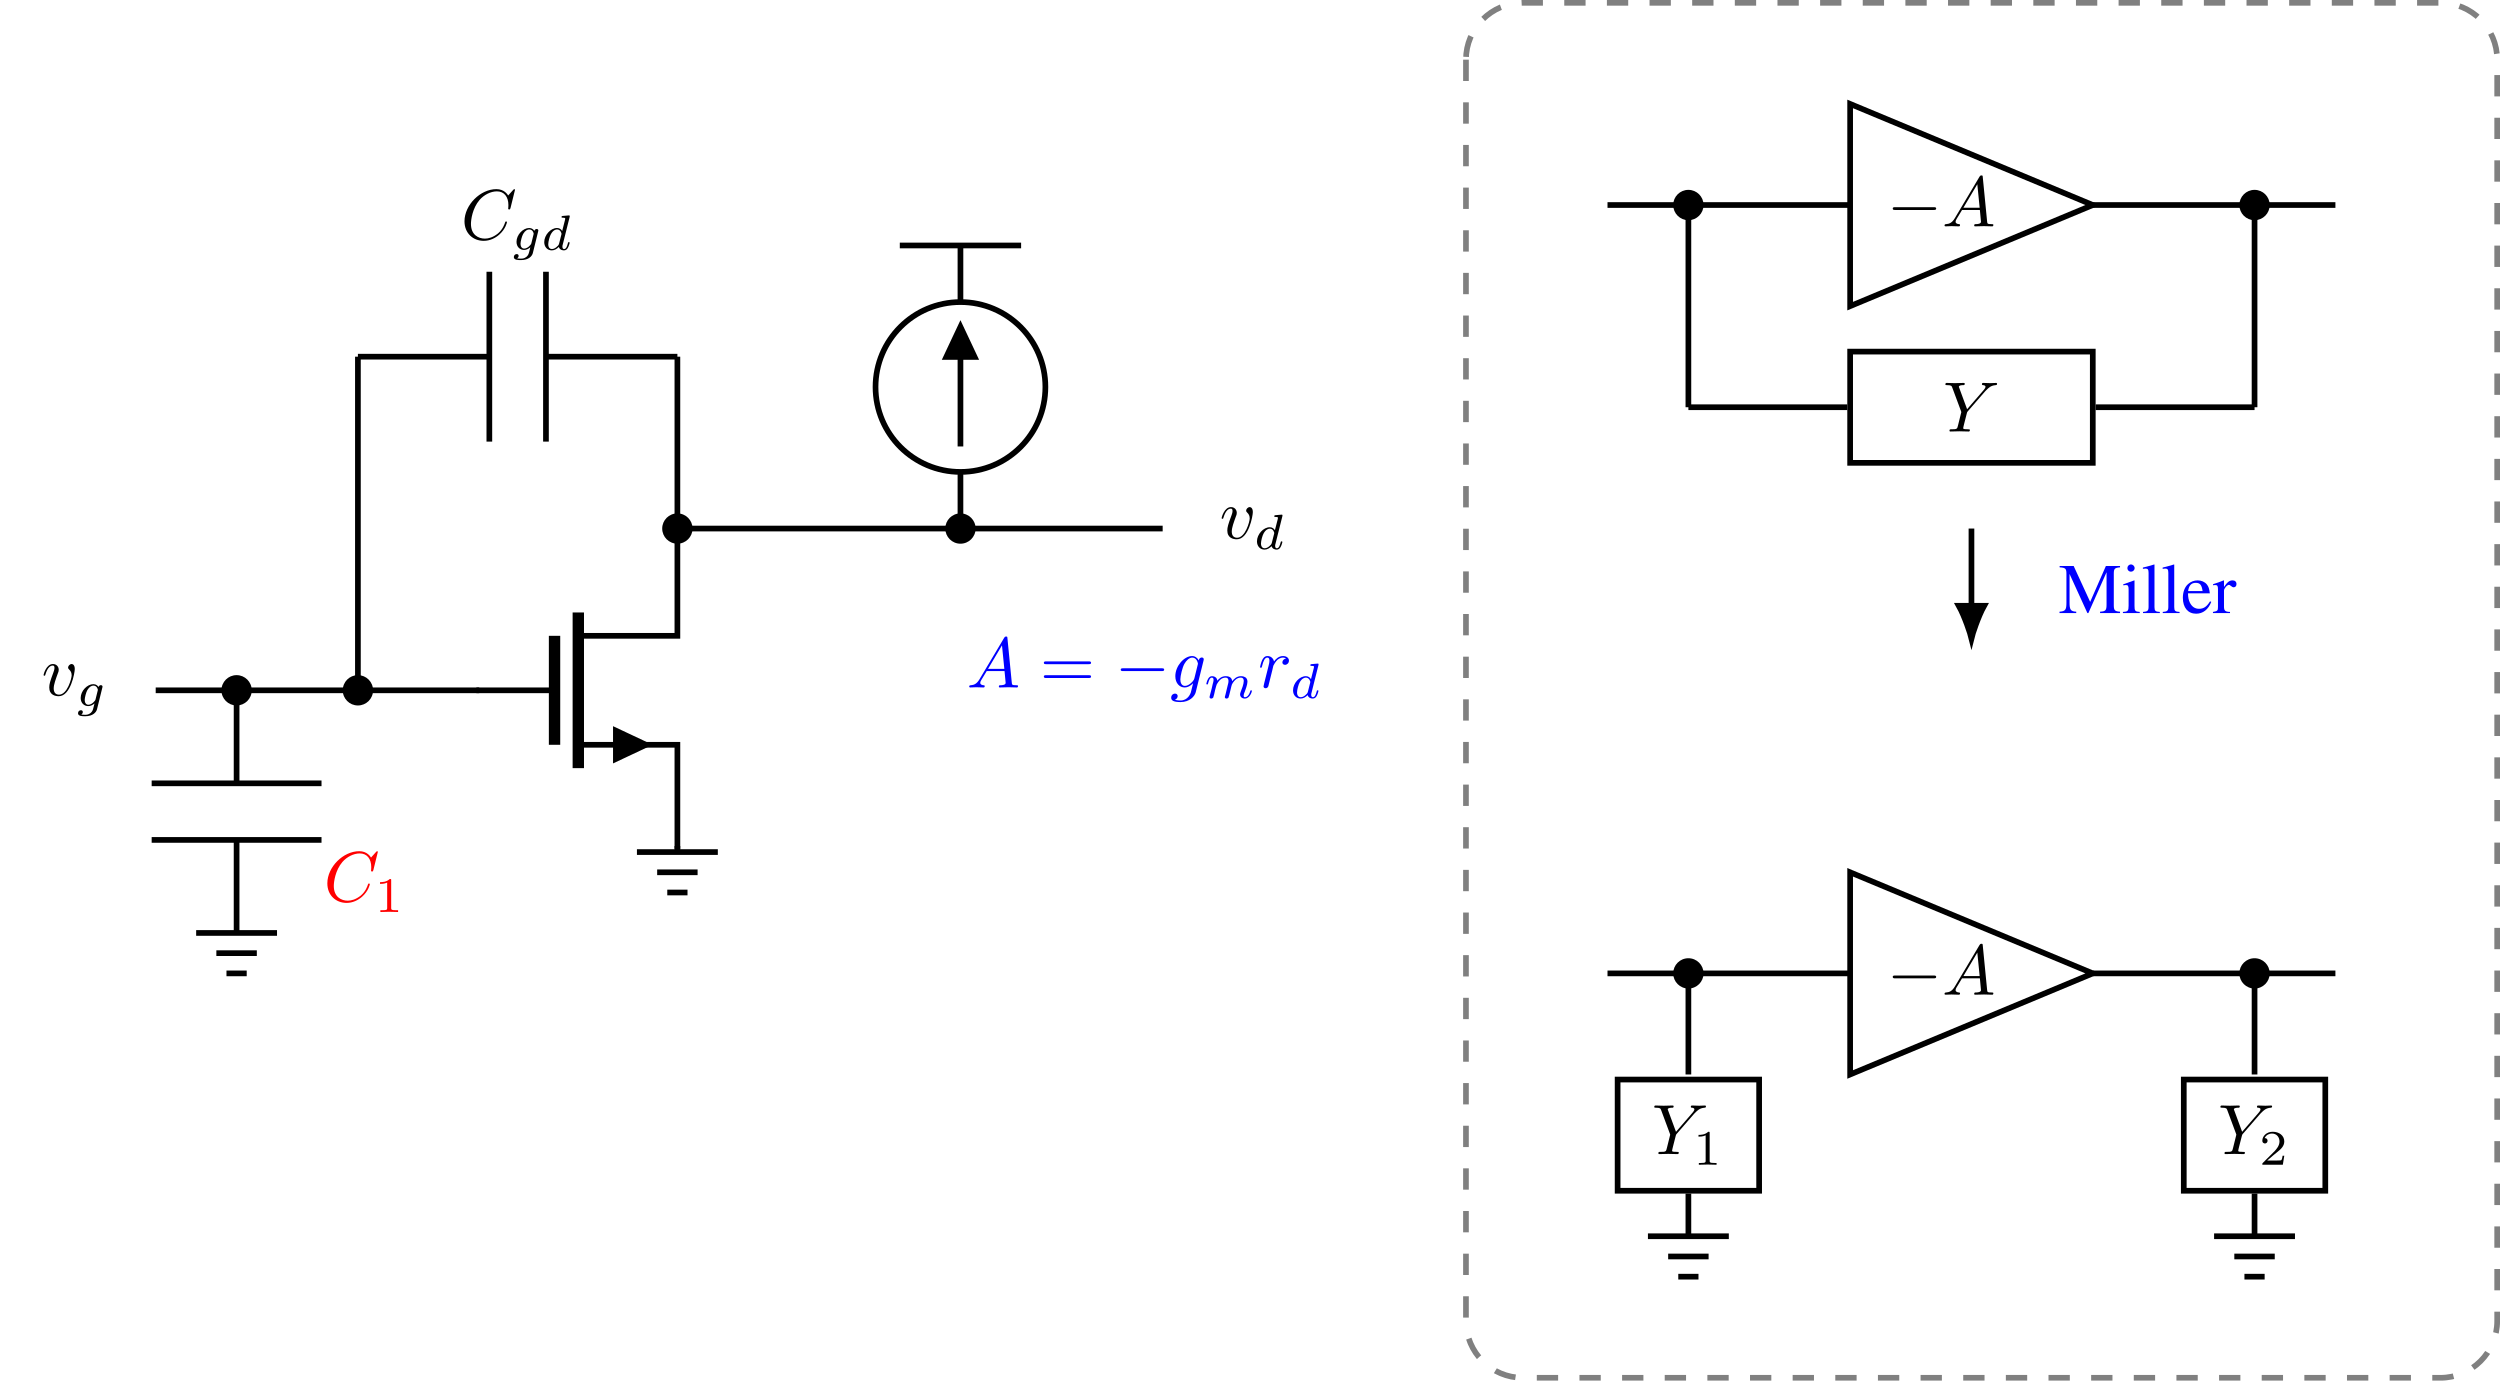
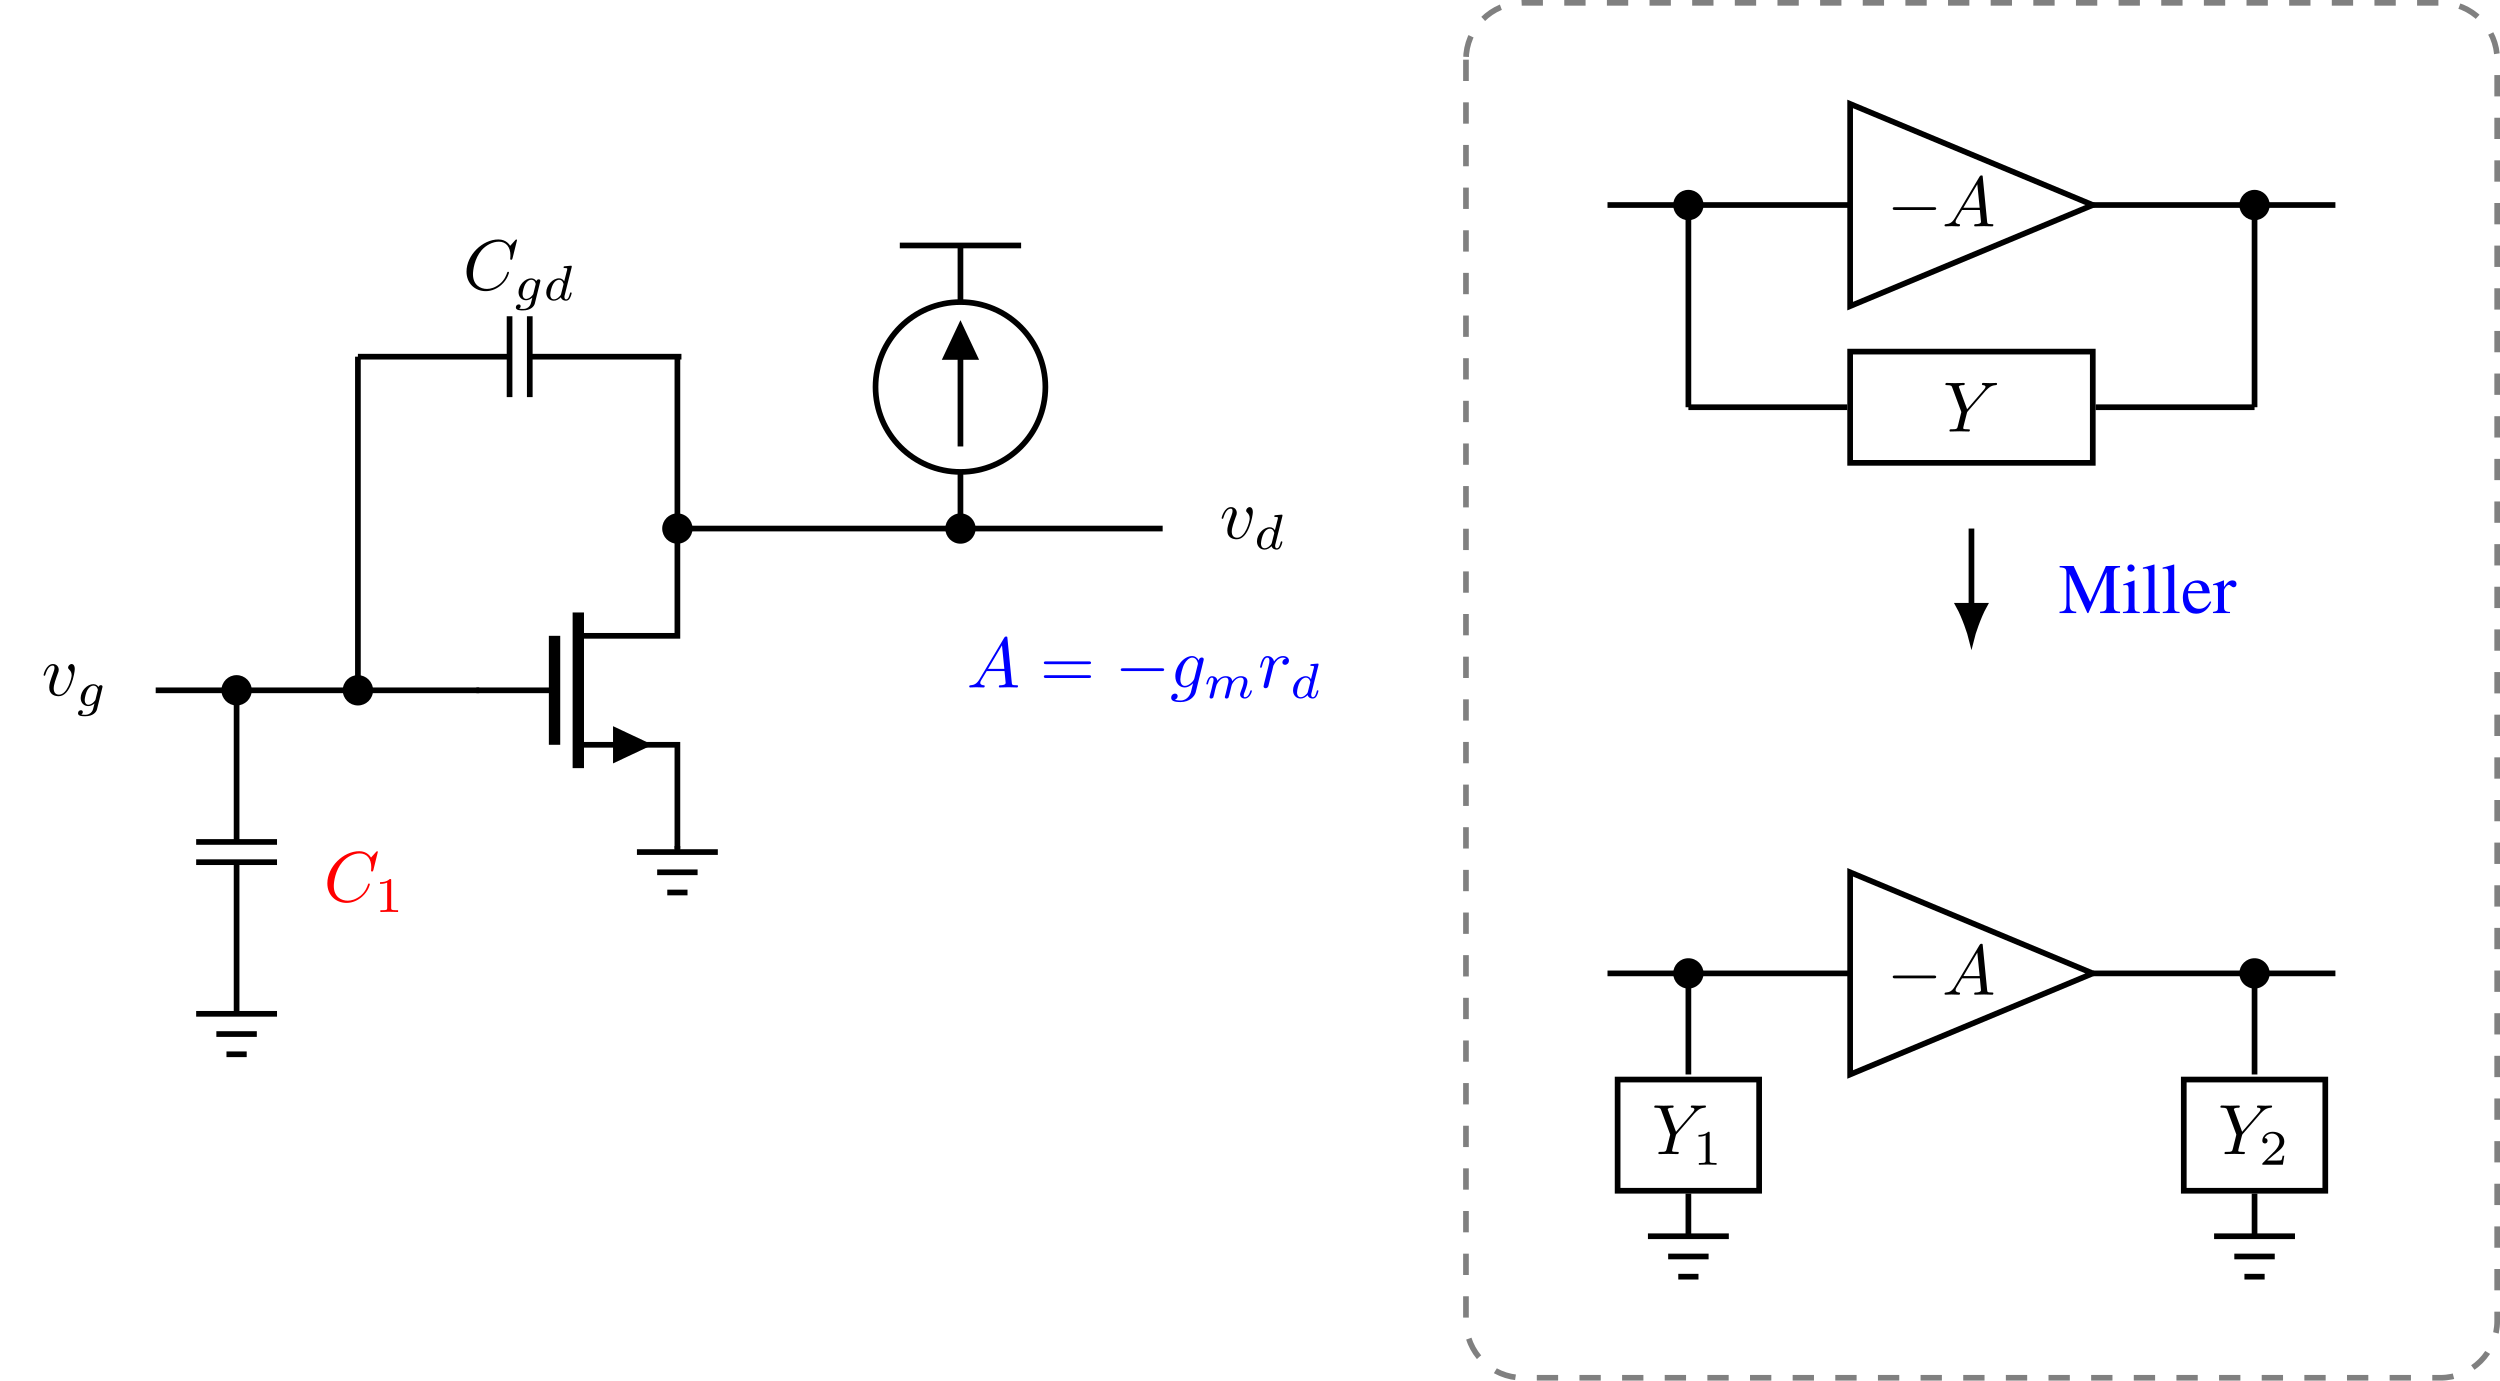
<svg xmlns="http://www.w3.org/2000/svg" xmlns:xlink="http://www.w3.org/1999/xlink" width="350.48pt" height="193.552pt" viewBox="0 0 350.48 193.552">
  <defs>
    <g>
      <g id="glyph-0-0">
        <path d="M 4.672 -3.703 C 4.672 -4.25 4.406 -4.406 4.234 -4.406 C 3.984 -4.406 3.734 -4.141 3.734 -3.922 C 3.734 -3.797 3.781 -3.734 3.891 -3.625 C 4.109 -3.422 4.234 -3.172 4.234 -2.812 C 4.234 -2.391 3.625 -0.109 2.469 -0.109 C 1.953 -0.109 1.719 -0.453 1.719 -0.984 C 1.719 -1.531 2 -2.266 2.297 -3.094 C 2.375 -3.266 2.422 -3.406 2.422 -3.594 C 2.422 -4.031 2.109 -4.406 1.609 -4.406 C 0.672 -4.406 0.297 -2.953 0.297 -2.875 C 0.297 -2.766 0.391 -2.766 0.406 -2.766 C 0.516 -2.766 0.516 -2.797 0.562 -2.953 C 0.859 -3.953 1.281 -4.188 1.578 -4.188 C 1.656 -4.188 1.828 -4.188 1.828 -3.875 C 1.828 -3.625 1.719 -3.344 1.656 -3.172 C 1.219 -2.016 1.094 -1.562 1.094 -1.125 C 1.094 -0.047 1.969 0.109 2.422 0.109 C 4.094 0.109 4.672 -3.188 4.672 -3.703 Z M 4.672 -3.703 " />
      </g>
      <g id="glyph-0-1">
        <path d="M 1.781 -1.141 C 1.391 -0.484 1 -0.344 0.562 -0.312 C 0.438 -0.297 0.344 -0.297 0.344 -0.109 C 0.344 -0.047 0.406 0 0.484 0 C 0.75 0 1.062 -0.031 1.328 -0.031 C 1.672 -0.031 2.016 0 2.328 0 C 2.391 0 2.516 0 2.516 -0.188 C 2.516 -0.297 2.438 -0.312 2.359 -0.312 C 2.141 -0.328 1.891 -0.406 1.891 -0.656 C 1.891 -0.781 1.953 -0.891 2.031 -1.031 L 2.797 -2.297 L 5.297 -2.297 C 5.312 -2.094 5.453 -0.734 5.453 -0.641 C 5.453 -0.344 4.938 -0.312 4.734 -0.312 C 4.594 -0.312 4.5 -0.312 4.5 -0.109 C 4.5 0 4.609 0 4.641 0 C 5.047 0 5.469 -0.031 5.875 -0.031 C 6.125 -0.031 6.766 0 7.016 0 C 7.062 0 7.188 0 7.188 -0.203 C 7.188 -0.312 7.094 -0.312 6.953 -0.312 C 6.344 -0.312 6.344 -0.375 6.312 -0.672 L 5.703 -6.891 C 5.688 -7.094 5.688 -7.141 5.516 -7.141 C 5.359 -7.141 5.312 -7.062 5.25 -6.969 Z M 2.984 -2.609 L 4.938 -5.906 L 5.266 -2.609 Z M 2.984 -2.609 " />
      </g>
      <g id="glyph-0-2">
        <path d="M 4.688 -3.766 C 4.703 -3.812 4.719 -3.875 4.719 -3.938 C 4.719 -4.109 4.609 -4.203 4.438 -4.203 C 4.344 -4.203 4.062 -4.141 4.031 -3.781 C 3.844 -4.141 3.5 -4.406 3.094 -4.406 C 1.969 -4.406 0.734 -3.016 0.734 -1.578 C 0.734 -0.594 1.328 0 2.047 0 C 2.641 0 3.109 -0.469 3.203 -0.578 L 3.219 -0.562 C 3.016 0.312 2.891 0.734 2.891 0.75 C 2.844 0.844 2.516 1.828 1.453 1.828 C 1.266 1.828 0.938 1.812 0.656 1.719 C 0.953 1.641 1.062 1.375 1.062 1.203 C 1.062 1.047 0.953 0.859 0.688 0.859 C 0.469 0.859 0.156 1.031 0.156 1.438 C 0.156 1.844 0.516 2.047 1.469 2.047 C 2.719 2.047 3.438 1.266 3.594 0.672 Z M 3.406 -1.281 C 3.344 -1.016 3.109 -0.766 2.891 -0.578 C 2.688 -0.406 2.375 -0.219 2.078 -0.219 C 1.578 -0.219 1.438 -0.734 1.438 -1.141 C 1.438 -1.609 1.719 -2.797 2 -3.297 C 2.266 -3.781 2.688 -4.188 3.109 -4.188 C 3.766 -4.188 3.906 -3.375 3.906 -3.328 C 3.906 -3.281 3.891 -3.219 3.875 -3.188 Z M 3.406 -1.281 " />
      </g>
      <g id="glyph-0-3">
        <path d="M 0.875 -0.594 C 0.844 -0.438 0.781 -0.203 0.781 -0.156 C 0.781 0.016 0.922 0.109 1.078 0.109 C 1.203 0.109 1.375 0.031 1.453 -0.172 C 1.469 -0.203 1.797 -1.562 1.844 -1.75 C 1.922 -2.078 2.109 -2.766 2.156 -3.047 C 2.203 -3.172 2.484 -3.641 2.719 -3.859 C 2.797 -3.922 3.094 -4.188 3.516 -4.188 C 3.781 -4.188 3.922 -4.062 3.938 -4.062 C 3.641 -4.016 3.422 -3.781 3.422 -3.516 C 3.422 -3.359 3.531 -3.172 3.797 -3.172 C 4.062 -3.172 4.344 -3.406 4.344 -3.766 C 4.344 -4.109 4.031 -4.406 3.516 -4.406 C 2.875 -4.406 2.438 -3.922 2.25 -3.641 C 2.156 -4.094 1.797 -4.406 1.328 -4.406 C 0.875 -4.406 0.688 -4.016 0.594 -3.844 C 0.422 -3.5 0.297 -2.906 0.297 -2.875 C 0.297 -2.766 0.391 -2.766 0.406 -2.766 C 0.516 -2.766 0.516 -2.781 0.578 -3 C 0.75 -3.703 0.953 -4.188 1.312 -4.188 C 1.469 -4.188 1.609 -4.109 1.609 -3.734 C 1.609 -3.516 1.578 -3.406 1.453 -2.891 Z M 0.875 -0.594 " />
      </g>
      <g id="glyph-0-4">
        <path d="M 7.578 -6.922 C 7.578 -6.953 7.562 -7.031 7.469 -7.031 C 7.438 -7.031 7.422 -7.016 7.312 -6.906 L 6.625 -6.141 C 6.531 -6.281 6.078 -7.031 4.969 -7.031 C 2.734 -7.031 0.5 -4.828 0.5 -2.516 C 0.5 -0.875 1.672 0.219 3.203 0.219 C 4.062 0.219 4.828 -0.172 5.359 -0.641 C 6.281 -1.453 6.453 -2.359 6.453 -2.391 C 6.453 -2.5 6.344 -2.5 6.328 -2.5 C 6.266 -2.5 6.219 -2.469 6.203 -2.391 C 6.109 -2.109 5.875 -1.391 5.188 -0.812 C 4.5 -0.266 3.875 -0.094 3.359 -0.094 C 2.469 -0.094 1.406 -0.609 1.406 -2.156 C 1.406 -2.734 1.609 -4.344 2.609 -5.516 C 3.219 -6.219 4.156 -6.719 5.047 -6.719 C 6.062 -6.719 6.656 -5.953 6.656 -4.797 C 6.656 -4.391 6.625 -4.391 6.625 -4.281 C 6.625 -4.188 6.734 -4.188 6.766 -4.188 C 6.891 -4.188 6.891 -4.203 6.953 -4.391 Z M 7.578 -6.922 " />
      </g>
      <g id="glyph-0-5">
        <path d="M 5.953 -5.672 L 6.094 -5.812 C 6.391 -6.109 6.719 -6.453 7.391 -6.5 C 7.5 -6.516 7.594 -6.516 7.594 -6.688 C 7.594 -6.766 7.547 -6.812 7.469 -6.812 C 7.203 -6.812 6.922 -6.781 6.656 -6.781 C 6.312 -6.781 5.969 -6.812 5.656 -6.812 C 5.594 -6.812 5.469 -6.812 5.469 -6.625 C 5.469 -6.516 5.562 -6.5 5.609 -6.5 C 5.688 -6.5 5.969 -6.484 5.969 -6.266 C 5.969 -6.094 5.734 -5.844 5.703 -5.797 L 3.391 -3.125 L 2.297 -6.094 C 2.234 -6.234 2.234 -6.25 2.234 -6.266 C 2.234 -6.5 2.719 -6.5 2.828 -6.5 C 2.953 -6.5 3.062 -6.5 3.062 -6.703 C 3.062 -6.812 2.938 -6.812 2.906 -6.812 C 2.625 -6.812 1.938 -6.781 1.656 -6.781 C 1.406 -6.781 0.781 -6.812 0.531 -6.812 C 0.484 -6.812 0.344 -6.812 0.344 -6.609 C 0.344 -6.5 0.453 -6.5 0.578 -6.5 C 1.172 -6.5 1.219 -6.406 1.312 -6.156 L 2.531 -2.875 C 2.547 -2.844 2.578 -2.734 2.578 -2.719 C 2.578 -2.688 2.172 -1.078 2.125 -0.891 C 2 -0.344 1.984 -0.312 1.188 -0.312 C 1 -0.312 0.922 -0.312 0.922 -0.109 C 0.922 0 1.031 0 1.062 0 C 1.328 0 2.031 -0.031 2.312 -0.031 C 2.594 -0.031 3.312 0 3.594 0 C 3.656 0 3.781 0 3.781 -0.203 C 3.781 -0.312 3.688 -0.312 3.5 -0.312 C 3.484 -0.312 3.297 -0.312 3.125 -0.328 C 2.906 -0.344 2.844 -0.375 2.844 -0.484 C 2.844 -0.562 2.938 -0.906 2.984 -1.109 L 3.344 -2.516 C 3.391 -2.719 3.406 -2.734 3.484 -2.828 Z M 5.953 -5.672 " />
      </g>
      <g id="glyph-1-0">
        <path d="M 3.984 -4.625 C 3.984 -4.641 4 -4.734 4 -4.734 C 4 -4.781 3.984 -4.844 3.891 -4.844 C 3.75 -4.844 3.172 -4.781 3 -4.766 C 2.953 -4.766 2.844 -4.75 2.844 -4.609 C 2.844 -4.516 2.953 -4.516 3.031 -4.516 C 3.359 -4.516 3.359 -4.453 3.359 -4.406 C 3.359 -4.359 3.359 -4.312 3.344 -4.25 L 2.938 -2.656 C 2.797 -2.891 2.562 -3.078 2.219 -3.078 C 1.328 -3.078 0.422 -2.094 0.422 -1.094 C 0.422 -0.406 0.875 0.062 1.484 0.062 C 1.859 0.062 2.188 -0.141 2.469 -0.422 C 2.594 0 3 0.062 3.188 0.062 C 3.438 0.062 3.609 -0.078 3.734 -0.297 C 3.891 -0.578 3.984 -0.969 3.984 -1 C 3.984 -1.094 3.891 -1.094 3.875 -1.094 C 3.766 -1.094 3.766 -1.062 3.719 -0.875 C 3.625 -0.531 3.5 -0.125 3.203 -0.125 C 3.031 -0.125 2.969 -0.281 2.969 -0.469 C 2.969 -0.594 2.984 -0.656 3.016 -0.75 Z M 2.5 -0.875 C 2.453 -0.672 2.297 -0.531 2.141 -0.406 C 2.078 -0.344 1.797 -0.125 1.5 -0.125 C 1.234 -0.125 0.984 -0.312 0.984 -0.797 C 0.984 -1.172 1.188 -1.938 1.359 -2.219 C 1.672 -2.781 2.031 -2.875 2.219 -2.875 C 2.703 -2.875 2.844 -2.344 2.844 -2.266 C 2.844 -2.25 2.828 -2.188 2.828 -2.172 Z M 2.5 -0.875 " />
      </g>
      <g id="glyph-1-1">
        <path d="M 3.031 -0.562 C 2.984 -0.422 2.922 -0.188 2.922 -0.156 C 2.922 0 3.047 0.062 3.156 0.062 C 3.297 0.062 3.406 -0.016 3.438 -0.078 C 3.469 -0.141 3.531 -0.375 3.562 -0.516 C 3.594 -0.641 3.672 -0.969 3.719 -1.141 C 3.75 -1.297 3.797 -1.453 3.828 -1.609 C 3.906 -1.906 3.906 -1.922 4.047 -2.141 C 4.266 -2.484 4.625 -2.875 5.156 -2.875 C 5.547 -2.875 5.578 -2.562 5.578 -2.391 C 5.578 -1.969 5.281 -1.203 5.156 -0.906 C 5.094 -0.703 5.062 -0.641 5.062 -0.531 C 5.062 -0.156 5.359 0.062 5.719 0.062 C 6.422 0.062 6.719 -0.891 6.719 -1 C 6.719 -1.094 6.641 -1.094 6.609 -1.094 C 6.516 -1.094 6.516 -1.047 6.484 -0.969 C 6.328 -0.406 6.016 -0.125 5.75 -0.125 C 5.594 -0.125 5.562 -0.219 5.562 -0.375 C 5.562 -0.531 5.609 -0.625 5.734 -0.938 C 5.812 -1.156 6.094 -1.891 6.094 -2.281 C 6.094 -2.391 6.094 -2.688 5.844 -2.891 C 5.719 -2.969 5.516 -3.078 5.188 -3.078 C 4.562 -3.078 4.188 -2.656 3.953 -2.375 C 3.906 -2.969 3.406 -3.078 3.047 -3.078 C 2.469 -3.078 2.078 -2.719 1.875 -2.438 C 1.828 -2.922 1.422 -3.078 1.125 -3.078 C 0.828 -3.078 0.672 -2.859 0.578 -2.703 C 0.422 -2.438 0.328 -2.047 0.328 -2 C 0.328 -1.922 0.422 -1.922 0.453 -1.922 C 0.547 -1.922 0.547 -1.938 0.594 -2.125 C 0.703 -2.531 0.844 -2.875 1.109 -2.875 C 1.297 -2.875 1.344 -2.719 1.344 -2.531 C 1.344 -2.406 1.281 -2.141 1.219 -1.953 C 1.172 -1.766 1.109 -1.484 1.078 -1.328 L 0.844 -0.438 C 0.828 -0.344 0.781 -0.172 0.781 -0.156 C 0.781 0 0.906 0.062 1.016 0.062 C 1.141 0.062 1.25 -0.016 1.297 -0.078 C 1.328 -0.141 1.375 -0.375 1.422 -0.516 C 1.453 -0.641 1.531 -0.969 1.562 -1.141 C 1.609 -1.297 1.656 -1.453 1.688 -1.609 C 1.766 -1.891 1.781 -1.953 1.984 -2.234 C 2.172 -2.516 2.5 -2.875 3.031 -2.875 C 3.422 -2.875 3.438 -2.516 3.438 -2.391 C 3.438 -2.219 3.422 -2.125 3.312 -1.734 Z M 3.031 -0.562 " />
      </g>
      <g id="glyph-1-2">
        <path d="M 3.703 -2.578 C 3.734 -2.672 3.734 -2.703 3.734 -2.719 C 3.734 -2.875 3.609 -2.938 3.5 -2.938 C 3.344 -2.938 3.203 -2.812 3.172 -2.672 C 3.062 -2.859 2.828 -3.078 2.453 -3.078 C 1.594 -3.078 0.672 -2.141 0.672 -1.141 C 0.672 -0.422 1.156 0 1.734 0 C 2.062 0 2.359 -0.156 2.609 -0.375 L 2.453 0.25 C 2.375 0.547 2.328 0.734 2.062 0.969 C 1.75 1.219 1.453 1.219 1.281 1.219 C 0.969 1.219 0.875 1.203 0.75 1.172 C 0.922 1.094 0.969 0.922 0.969 0.828 C 0.969 0.656 0.844 0.578 0.703 0.578 C 0.5 0.578 0.297 0.734 0.297 1 C 0.297 1.422 0.906 1.422 1.297 1.422 C 2.391 1.422 2.844 0.859 2.953 0.469 Z M 2.75 -0.922 C 2.719 -0.828 2.719 -0.812 2.594 -0.672 C 2.359 -0.375 2.016 -0.188 1.75 -0.188 C 1.406 -0.188 1.234 -0.5 1.234 -0.859 C 1.234 -1.156 1.422 -1.938 1.609 -2.25 C 1.891 -2.734 2.219 -2.875 2.453 -2.875 C 2.953 -2.875 3.078 -2.359 3.078 -2.281 C 3.078 -2.266 3.078 -2.266 3.062 -2.188 Z M 2.75 -0.922 " />
      </g>
      <g id="glyph-2-0">
        <path d="M 6.844 -3.266 C 7 -3.266 7.188 -3.266 7.188 -3.453 C 7.188 -3.656 7 -3.656 6.859 -3.656 L 0.891 -3.656 C 0.75 -3.656 0.562 -3.656 0.562 -3.453 C 0.562 -3.266 0.75 -3.266 0.891 -3.266 Z M 6.859 -1.328 C 7 -1.328 7.188 -1.328 7.188 -1.531 C 7.188 -1.719 7 -1.719 6.844 -1.719 L 0.891 -1.719 C 0.75 -1.719 0.562 -1.719 0.562 -1.531 C 0.562 -1.328 0.75 -1.328 0.891 -1.328 Z M 6.859 -1.328 " />
      </g>
      <g id="glyph-3-0">
        <path d="M 6.562 -2.297 C 6.734 -2.297 6.922 -2.297 6.922 -2.5 C 6.922 -2.688 6.734 -2.688 6.562 -2.688 L 1.172 -2.688 C 1 -2.688 0.828 -2.688 0.828 -2.5 C 0.828 -2.297 1 -2.297 1.172 -2.297 Z M 6.562 -2.297 " />
      </g>
      <g id="glyph-4-0">
        <path d="M 2.328 -4.438 C 2.328 -4.625 2.328 -4.625 2.125 -4.625 C 1.672 -4.188 1.047 -4.188 0.766 -4.188 L 0.766 -3.938 C 0.922 -3.938 1.391 -3.938 1.766 -4.125 L 1.766 -0.578 C 1.766 -0.344 1.766 -0.25 1.078 -0.25 L 0.812 -0.25 L 0.812 0 C 0.938 0 1.797 -0.031 2.047 -0.031 C 2.266 -0.031 3.141 0 3.297 0 L 3.297 -0.25 L 3.031 -0.25 C 2.328 -0.25 2.328 -0.344 2.328 -0.578 Z M 2.328 -4.438 " />
      </g>
      <g id="glyph-4-1">
        <path d="M 3.516 -1.266 L 3.281 -1.266 C 3.266 -1.109 3.188 -0.703 3.094 -0.641 C 3.047 -0.594 2.516 -0.594 2.406 -0.594 L 1.125 -0.594 C 1.859 -1.234 2.109 -1.438 2.516 -1.766 C 3.031 -2.172 3.516 -2.609 3.516 -3.266 C 3.516 -4.109 2.781 -4.625 1.891 -4.625 C 1.031 -4.625 0.438 -4.016 0.438 -3.375 C 0.438 -3.031 0.734 -2.984 0.812 -2.984 C 0.969 -2.984 1.172 -3.109 1.172 -3.359 C 1.172 -3.484 1.125 -3.734 0.766 -3.734 C 0.984 -4.219 1.453 -4.375 1.781 -4.375 C 2.484 -4.375 2.844 -3.828 2.844 -3.266 C 2.844 -2.656 2.406 -2.188 2.188 -1.938 L 0.516 -0.266 C 0.438 -0.203 0.438 -0.188 0.438 0 L 3.312 0 Z M 3.516 -1.266 " />
      </g>
      <g id="glyph-5-0">
        <path d="M 6.719 -5.719 L 6.719 -1.203 C 6.719 -0.375 6.594 -0.234 5.812 -0.188 L 5.812 0 L 8.609 0 L 8.609 -0.188 C 7.875 -0.234 7.734 -0.375 7.734 -1.094 L 7.734 -5.516 C 7.734 -6.219 7.859 -6.344 8.609 -6.406 L 8.609 -6.594 L 6.625 -6.594 L 4.422 -1.562 L 2.109 -6.594 L 0.141 -6.594 L 0.141 -6.406 C 0.953 -6.359 1.094 -6.234 1.094 -5.516 L 1.094 -1.469 C 1.094 -0.438 0.953 -0.25 0.125 -0.188 L 0.125 0 L 2.469 0 L 2.469 -0.188 C 1.688 -0.234 1.531 -0.453 1.531 -1.469 L 1.531 -5.484 L 4.031 0 L 4.172 0 Z M 6.719 -5.719 " />
      </g>
      <g id="glyph-5-1">
        <path d="M 1.75 -4.578 L 0.203 -4.031 L 0.203 -3.891 L 0.281 -3.891 C 0.406 -3.922 0.531 -3.922 0.625 -3.922 C 0.859 -3.922 0.953 -3.766 0.953 -3.328 L 0.953 -1.016 C 0.953 -0.297 0.844 -0.188 0.156 -0.156 L 0.156 0 L 2.516 0 L 2.516 -0.156 C 1.859 -0.203 1.781 -0.297 1.781 -1.016 L 1.781 -4.562 Z M 1.281 -6.812 C 1 -6.812 0.781 -6.578 0.781 -6.297 C 0.781 -6.016 1 -5.797 1.281 -5.797 C 1.562 -5.797 1.797 -6.016 1.797 -6.297 C 1.797 -6.578 1.562 -6.812 1.281 -6.812 Z M 1.281 -6.812 " />
      </g>
      <g id="glyph-5-2">
        <path d="M 0.188 -6.203 L 0.25 -6.203 C 0.359 -6.219 0.484 -6.234 0.562 -6.234 C 0.875 -6.234 0.984 -6.094 0.984 -5.625 L 0.984 -0.875 C 0.984 -0.328 0.844 -0.203 0.203 -0.156 L 0.203 0 L 2.562 0 L 2.562 -0.156 C 1.938 -0.188 1.812 -0.297 1.812 -0.844 L 1.812 -6.781 L 1.781 -6.812 C 1.25 -6.641 0.875 -6.547 0.188 -6.375 Z M 0.188 -6.203 " />
      </g>
      <g id="glyph-5-3">
        <path d="M 4.062 -1.641 C 3.594 -0.875 3.156 -0.594 2.516 -0.594 C 1.953 -0.594 1.531 -0.875 1.234 -1.453 C 1.062 -1.828 0.984 -2.156 0.969 -2.766 L 4.031 -2.766 C 3.953 -3.406 3.859 -3.703 3.609 -4.016 C 3.312 -4.375 2.844 -4.578 2.328 -4.578 C 1.828 -4.578 1.359 -4.406 0.984 -4.062 C 0.516 -3.656 0.25 -2.953 0.25 -2.141 C 0.25 -0.75 0.969 0.094 2.109 0.094 C 3.062 0.094 3.812 -0.484 4.234 -1.562 Z M 0.984 -3.078 C 1.094 -3.859 1.438 -4.234 2.047 -4.234 C 2.656 -4.234 2.891 -3.953 3.016 -3.078 Z M 0.984 -3.078 " />
      </g>
      <g id="glyph-5-4">
        <path d="M 0.062 -3.891 C 0.203 -3.922 0.297 -3.922 0.422 -3.922 C 0.672 -3.922 0.75 -3.766 0.75 -3.328 L 0.75 -0.844 C 0.75 -0.344 0.688 -0.266 0.047 -0.156 L 0.047 0 L 2.438 0 L 2.438 -0.156 C 1.766 -0.172 1.594 -0.328 1.594 -0.891 L 1.594 -3.141 C 1.594 -3.453 2.031 -3.953 2.297 -3.953 C 2.359 -3.953 2.438 -3.906 2.547 -3.812 C 2.719 -3.672 2.828 -3.609 2.953 -3.609 C 3.188 -3.609 3.344 -3.781 3.344 -4.062 C 3.344 -4.391 3.125 -4.578 2.797 -4.578 C 2.375 -4.578 2.078 -4.359 1.594 -3.656 L 1.594 -4.562 L 1.547 -4.578 C 1.016 -4.359 0.656 -4.234 0.062 -4.047 Z M 0.062 -3.891 " />
      </g>
    </g>
    <clipPath id="clip-0">
      <path clip-rule="nonzero" d="M 194 0 L 350.48 0 L 350.48 193.551 L 194 193.551 Z M 194 0 " />
    </clipPath>
  </defs>
  <path fill="none" stroke-width="0.797" stroke-linecap="butt" stroke-linejoin="miter" stroke="rgb(0%, 0%, 0%)" stroke-opacity="1" stroke-miterlimit="10" d="M 51.023 34.016 L 56.695 34.016 M 56.695 34.016 L 62.363 34.016 M 53.859 31.18 L 56.695 31.18 M 56.695 31.18 L 59.527 31.18 M 55.277 28.348 L 56.695 28.348 M 56.695 28.348 L 58.113 28.348 " transform="matrix(1, 0, 0, -1, 38.27, 153.469)" />
  <path fill="none" stroke-width="0.797" stroke-linecap="butt" stroke-linejoin="miter" stroke="rgb(0%, 0%, 0%)" stroke-opacity="1" stroke-miterlimit="10" d="M 56.695 34.016 L 56.695 34.867 M 56.695 78.52 L 56.695 79.371 " transform="matrix(1, 0, 0, -1, 38.27, 153.469)" />
  <path fill="none" stroke-width="0.797" stroke-linecap="butt" stroke-linejoin="miter" stroke="rgb(0%, 0%, 0%)" stroke-opacity="1" stroke-miterlimit="10" d="M 56.695 78.918 L 56.695 64.332 L 42.804 64.332 M 42.804 49.055 L 56.695 49.055 L 56.695 34.469 " transform="matrix(1, 0, 0, -1, 38.27, 153.469)" />
  <path fill="none" stroke-width="1.594" stroke-linecap="butt" stroke-linejoin="miter" stroke="rgb(0%, 0%, 0%)" stroke-opacity="1" stroke-miterlimit="10" d="M 42.804 67.606 L 42.804 45.782 M 39.472 64.332 L 39.472 49.055 " transform="matrix(1, 0, 0, -1, 38.27, 153.469)" />
  <path fill-rule="nonzero" fill="rgb(0%, 0%, 0%)" fill-opacity="1" stroke-width="0.797" stroke-linecap="butt" stroke-linejoin="miter" stroke="rgb(0%, 0%, 0%)" stroke-opacity="1" stroke-miterlimit="10" d="M 48.07 49.055 L 48.07 47.071 L 52.285 49.055 L 48.07 51.039 Z M 48.07 49.055 " transform="matrix(1, 0, 0, -1, 38.27, 153.469)" />
  <path fill="none" stroke-width="0.797" stroke-linecap="butt" stroke-linejoin="miter" stroke="rgb(0%, 0%, 0%)" stroke-opacity="1" stroke-miterlimit="10" d="M 39.472 56.692 L 28.515 56.692 " transform="matrix(1, 0, 0, -1, 38.27, 153.469)" />
  <path fill="none" stroke-width="0.797" stroke-linecap="butt" stroke-linejoin="miter" stroke="rgb(0%, 0%, 0%)" stroke-opacity="1" stroke-miterlimit="10" d="M 56.695 79.371 L 124.726 79.371 " transform="matrix(1, 0, 0, -1, 38.27, 153.469)" />
  <g fill="rgb(0%, 0%, 0%)" fill-opacity="1">
    <use xlink:href="#glyph-0-0" x="170.965" y="75.496" />
  </g>
  <g fill="rgb(0%, 0%, 0%)" fill-opacity="1">
    <use xlink:href="#glyph-1-0" x="175.795" y="76.991" />
  </g>
  <g fill="rgb(0%, 0%, 100%)" fill-opacity="1">
    <use xlink:href="#glyph-0-1" x="135.532" y="96.377" />
  </g>
  <g fill="rgb(0%, 0%, 100%)" fill-opacity="1">
    <use xlink:href="#glyph-2-0" x="145.772" y="96.377" />
  </g>
  <g fill="rgb(0%, 0%, 100%)" fill-opacity="1">
    <use xlink:href="#glyph-3-0" x="156.288" y="96.377" />
  </g>
  <g fill="rgb(0%, 0%, 100%)" fill-opacity="1">
    <use xlink:href="#glyph-0-2" x="164.037" y="96.377" />
  </g>
  <g fill="rgb(0%, 0%, 100%)" fill-opacity="1">
    <use xlink:href="#glyph-1-1" x="168.788" y="97.871" />
  </g>
  <g fill="rgb(0%, 0%, 100%)" fill-opacity="1">
    <use xlink:href="#glyph-0-3" x="176.356" y="96.377" />
  </g>
  <g fill="rgb(0%, 0%, 100%)" fill-opacity="1">
    <use xlink:href="#glyph-1-0" x="180.851" y="97.871" />
  </g>
  <path fill-rule="nonzero" fill="rgb(0%, 0%, 0%)" fill-opacity="1" d="M 136.773 74.098 C 136.773 72.922 135.824 71.973 134.648 71.973 C 133.477 71.973 132.523 72.922 132.523 74.098 C 132.523 75.273 133.477 76.223 134.648 76.223 C 135.824 76.223 136.773 75.273 136.773 74.098 Z M 136.773 74.098 " />
  <path fill="none" stroke-width="0.797" stroke-linecap="butt" stroke-linejoin="miter" stroke="rgb(0%, 0%, 0%)" stroke-opacity="1" stroke-miterlimit="10" d="M 96.378 79.371 L 96.378 87.309 M 96.378 111.121 L 96.378 119.055 " transform="matrix(1, 0, 0, -1, 38.27, 153.469)" />
  <path fill="none" stroke-width="0.797" stroke-linecap="butt" stroke-linejoin="miter" stroke="rgb(0%, 0%, 0%)" stroke-opacity="1" stroke-miterlimit="10" d="M 84.472 99.215 C 84.472 92.637 89.804 87.309 96.378 87.309 C 102.953 87.309 108.285 92.637 108.285 99.215 C 108.285 105.789 102.953 111.121 96.378 111.121 C 89.804 111.121 84.472 105.789 84.472 99.215 Z M 84.472 99.215 " transform="matrix(1, 0, 0, -1, 38.27, 153.469)" />
  <path fill="none" stroke-width="0.797" stroke-linecap="butt" stroke-linejoin="miter" stroke="rgb(0%, 0%, 0%)" stroke-opacity="1" stroke-miterlimit="10" d="M 96.378 90.879 L 96.378 107.547 " transform="matrix(1, 0, 0, -1, 38.27, 153.469)" />
  <path fill-rule="nonzero" fill="rgb(0%, 0%, 0%)" fill-opacity="1" stroke-width="0.797" stroke-linecap="butt" stroke-linejoin="miter" stroke="rgb(0%, 0%, 0%)" stroke-opacity="1" stroke-miterlimit="10" d="M 96.378 103.43 L 98.363 103.43 L 96.378 107.649 L 94.394 103.43 Z M 96.378 103.43 " transform="matrix(1, 0, 0, -1, 38.27, 153.469)" />
  <path fill="none" stroke-width="0.797" stroke-linecap="butt" stroke-linejoin="miter" stroke="rgb(0%, 0%, 0%)" stroke-opacity="1" stroke-miterlimit="10" d="M 87.875 119.055 L 104.882 119.055 " transform="matrix(1, 0, 0, -1, 38.27, 153.469)" />
  <path fill="none" stroke-width="0.797" stroke-linecap="butt" stroke-linejoin="miter" stroke="rgb(0%, 0%, 0%)" stroke-opacity="1" stroke-miterlimit="10" d="M 28.914 56.692 L -16.442 56.692 " transform="matrix(1, 0, 0, -1, 38.27, 153.469)" />
  <g fill="rgb(0%, 0%, 0%)" fill-opacity="1">
    <use xlink:href="#glyph-0-0" x="5.811" y="97.495" />
  </g>
  <g fill="rgb(0%, 0%, 0%)" fill-opacity="1">
    <use xlink:href="#glyph-1-2" x="10.64" y="98.99" />
  </g>
  <path fill-rule="nonzero" fill="rgb(0%, 0%, 0%)" fill-opacity="1" d="M 35.293 96.777 C 35.293 95.602 34.344 94.648 33.168 94.648 C 31.992 94.648 31.043 95.602 31.043 96.777 C 31.043 97.949 31.992 98.902 33.168 98.902 C 34.344 98.902 35.293 97.949 35.293 96.777 Z M 35.293 96.777 " />
-   <path fill="none" stroke-width="0.797" stroke-linecap="butt" stroke-linejoin="miter" stroke="rgb(0%, 0%, 0%)" stroke-opacity="1" stroke-miterlimit="10" d="M -5.102 56.692 L -5.102 43.653 M -5.102 35.719 L -5.102 22.676 " transform="matrix(1, 0, 0, -1, 38.27, 153.469)" />
-   <path fill="none" stroke-width="0.797" stroke-linecap="butt" stroke-linejoin="miter" stroke="rgb(0%, 0%, 0%)" stroke-opacity="1" stroke-miterlimit="10" d="M 6.804 43.653 L -17.008 43.653 M 6.804 35.719 L -17.008 35.719 " transform="matrix(1, 0, 0, -1, 38.27, 153.469)" />
-   <path fill="none" stroke-width="0.797" stroke-linecap="butt" stroke-linejoin="miter" stroke="rgb(0%, 0%, 0%)" stroke-opacity="1" stroke-miterlimit="10" d="M -10.77 22.676 L -5.102 22.676 M -5.102 22.676 L 0.566 22.676 M -7.938 19.844 L -5.102 19.844 M -5.102 19.844 L -2.266 19.844 M -6.52 17.008 L -5.102 17.008 M -5.102 17.008 L -3.684 17.008 " transform="matrix(1, 0, 0, -1, 38.27, 153.469)" />
+   <path fill="none" stroke-width="0.797" stroke-linecap="butt" stroke-linejoin="miter" stroke="rgb(0%, 0%, 0%)" stroke-opacity="1" stroke-miterlimit="10" d="M -5.102 11.34 L -5.102 21.969 M -5.102 21.969 L -5.102 32.598 M -10.77 32.598 L -5.102 32.598 M -5.102 32.598 L 0.566 32.598 M -10.77 35.434 L -5.102 35.434 M -5.102 35.434 L 0.566 35.434 M -5.102 35.434 L -5.102 46.063 M -5.102 46.063 L -5.102 56.692 " transform="matrix(1, 0, 0, -1, 38.27, 153.469)" />
+   <path fill="none" stroke-width="0.797" stroke-linecap="butt" stroke-linejoin="miter" stroke="rgb(0%, 0%, 0%)" stroke-opacity="1" stroke-miterlimit="10" d="M -10.77 11.34 L -5.102 11.34 M -5.102 11.34 L 0.566 11.34 M -7.938 8.504 L -5.102 8.504 M -5.102 8.504 L -2.266 8.504 M -6.52 5.668 L -5.102 5.668 M -5.102 5.668 L -3.684 5.668 " transform="matrix(1, 0, 0, -1, 38.27, 153.469)" />
  <g fill="rgb(100%, 0%, 0%)" fill-opacity="1">
    <use xlink:href="#glyph-0-4" x="45.391" y="126.362" />
  </g>
  <g fill="rgb(100%, 0%, 0%)" fill-opacity="1">
    <use xlink:href="#glyph-4-0" x="52.512" y="127.856" />
  </g>
  <path fill="none" stroke-width="0.797" stroke-linecap="butt" stroke-linejoin="miter" stroke="rgb(0%, 0%, 0%)" stroke-opacity="1" stroke-miterlimit="10" d="M 11.906 56.692 L 11.906 103.465 " transform="matrix(1, 0, 0, -1, 38.27, 153.469)" />
  <path fill-rule="nonzero" fill="rgb(0%, 0%, 0%)" fill-opacity="1" d="M 52.301 96.777 C 52.301 95.602 51.352 94.648 50.176 94.648 C 49 94.648 48.051 95.602 48.051 96.777 C 48.051 97.949 49 98.902 50.176 98.902 C 51.352 98.902 52.301 97.949 52.301 96.777 Z M 52.301 96.777 " />
-   <path fill="none" stroke-width="0.797" stroke-linecap="butt" stroke-linejoin="miter" stroke="rgb(0%, 0%, 0%)" stroke-opacity="1" stroke-miterlimit="10" d="M 11.906 103.465 L 30.332 103.465 M 38.269 103.465 L 56.695 103.465 " transform="matrix(1, 0, 0, -1, 38.27, 153.469)" />
-   <path fill="none" stroke-width="0.797" stroke-linecap="butt" stroke-linejoin="miter" stroke="rgb(0%, 0%, 0%)" stroke-opacity="1" stroke-miterlimit="10" d="M 30.332 115.371 L 30.332 91.559 M 38.269 115.371 L 38.269 91.559 " transform="matrix(1, 0, 0, -1, 38.27, 153.469)" />
+   <path fill="none" stroke-width="0.797" stroke-linecap="butt" stroke-linejoin="miter" stroke="rgb(0%, 0%, 0%)" stroke-opacity="1" stroke-miterlimit="10" d="M 11.906 103.465 L 22.535 103.465 M 22.535 103.465 L 33.167 103.465 M 33.167 97.797 L 33.167 103.465 M 33.167 103.465 L 33.167 109.133 M 36 97.797 L 36 103.465 M 36 103.465 L 36 109.133 M 36 103.465 L 46.632 103.465 M 46.632 103.465 L 57.261 103.465 M 57.261 103.465 L 56.695 103.465 " transform="matrix(1, 0, 0, -1, 38.27, 153.469)" />
  <g fill="rgb(0%, 0%, 0%)" fill-opacity="1">
-     <use xlink:href="#glyph-0-4" x="64.618" y="33.546" />
+     <use xlink:href="#glyph-0-4" x="64.901" y="40.6" />
  </g>
  <g fill="rgb(0%, 0%, 0%)" fill-opacity="1">
-     <use xlink:href="#glyph-1-2" x="71.738" y="35.04" />
+     <use xlink:href="#glyph-1-2" x="72.022" y="42.095" />
  </g>
  <g fill="rgb(0%, 0%, 0%)" fill-opacity="1">
-     <use xlink:href="#glyph-1-0" x="75.876" y="35.04" />
+     <use xlink:href="#glyph-1-0" x="76.16" y="42.095" />
  </g>
  <path fill="none" stroke-width="0.797" stroke-linecap="butt" stroke-linejoin="miter" stroke="rgb(0%, 0%, 0%)" stroke-opacity="1" stroke-miterlimit="10" d="M 56.695 103.465 L 56.695 79.371 " transform="matrix(1, 0, 0, -1, 38.27, 153.469)" />
  <path fill-rule="nonzero" fill="rgb(0%, 0%, 0%)" fill-opacity="1" d="M 97.09 74.098 C 97.09 72.922 96.137 71.973 94.965 71.973 C 93.789 71.973 92.836 72.922 92.836 74.098 C 92.836 75.273 93.789 76.223 94.965 76.223 C 96.137 76.223 97.09 75.273 97.09 74.098 Z M 97.09 74.098 " />
  <path fill="none" stroke-width="0.797" stroke-linecap="butt" stroke-linejoin="miter" stroke="rgb(0%, 0%, 0%)" stroke-opacity="1" stroke-miterlimit="10" d="M 221.105 110.551 L 221.105 138.899 L 255.121 124.727 Z M 221.105 110.551 " transform="matrix(1, 0, 0, -1, 38.27, 153.469)" />
  <g fill="rgb(0%, 0%, 0%)" fill-opacity="1">
    <use xlink:href="#glyph-3-0" x="264.517" y="31.733" />
  </g>
  <g fill="rgb(0%, 0%, 0%)" fill-opacity="1">
    <use xlink:href="#glyph-0-1" x="272.266" y="31.733" />
  </g>
  <path fill="none" stroke-width="0.797" stroke-linecap="butt" stroke-linejoin="miter" stroke="rgb(0%, 0%, 0%)" stroke-opacity="1" stroke-miterlimit="10" d="M 187.089 124.727 L 221.105 124.727 " transform="matrix(1, 0, 0, -1, 38.27, 153.469)" />
  <path fill="none" stroke-width="0.797" stroke-linecap="butt" stroke-linejoin="miter" stroke="rgb(0%, 0%, 0%)" stroke-opacity="1" stroke-miterlimit="10" d="M 255.121 124.727 L 289.136 124.727 " transform="matrix(1, 0, 0, -1, 38.27, 153.469)" />
  <path fill-rule="nonzero" fill="rgb(0%, 0%, 0%)" fill-opacity="1" d="M 238.824 28.742 C 238.824 27.57 237.871 26.617 236.699 26.617 C 235.523 26.617 234.57 27.57 234.57 28.742 C 234.57 29.918 235.523 30.871 236.699 30.871 C 237.871 30.871 238.824 29.918 238.824 28.742 Z M 238.824 28.742 " />
  <path fill-rule="nonzero" fill="rgb(0%, 0%, 0%)" fill-opacity="1" d="M 318.195 28.742 C 318.195 27.57 317.242 26.617 316.07 26.617 C 314.895 26.617 313.941 27.57 313.941 28.742 C 313.941 29.918 314.895 30.871 316.07 30.871 C 317.242 30.871 318.195 29.918 318.195 28.742 Z M 318.195 28.742 " />
  <path fill="none" stroke-width="0.797" stroke-linecap="butt" stroke-linejoin="miter" stroke="rgb(0%, 0%, 0%)" stroke-opacity="1" stroke-miterlimit="10" d="M 198.429 124.727 L 198.429 96.379 " transform="matrix(1, 0, 0, -1, 38.27, 153.469)" />
  <path fill="none" stroke-width="0.797" stroke-linecap="butt" stroke-linejoin="miter" stroke="rgb(0%, 0%, 0%)" stroke-opacity="1" stroke-miterlimit="10" d="M 277.8 124.727 L 277.8 96.379 " transform="matrix(1, 0, 0, -1, 38.27, 153.469)" />
  <path fill="none" stroke-width="0.797" stroke-linecap="butt" stroke-linejoin="miter" stroke="rgb(0%, 0%, 0%)" stroke-opacity="1" stroke-miterlimit="10" d="M 221.105 88.582 L 255.121 88.582 L 255.121 104.176 L 221.105 104.176 Z M 221.105 88.582 " transform="matrix(1, 0, 0, -1, 38.27, 153.469)" />
  <g fill="rgb(0%, 0%, 0%)" fill-opacity="1">
    <use xlink:href="#glyph-0-5" x="272.381" y="60.495" />
  </g>
  <path fill="none" stroke-width="0.797" stroke-linecap="butt" stroke-linejoin="miter" stroke="rgb(0%, 0%, 0%)" stroke-opacity="1" stroke-miterlimit="10" d="M 198.429 96.379 L 220.707 96.379 " transform="matrix(1, 0, 0, -1, 38.27, 153.469)" />
  <path fill="none" stroke-width="0.797" stroke-linecap="butt" stroke-linejoin="miter" stroke="rgb(0%, 0%, 0%)" stroke-opacity="1" stroke-miterlimit="10" d="M 255.519 96.379 L 277.8 96.379 " transform="matrix(1, 0, 0, -1, 38.27, 153.469)" />
  <path fill="none" stroke-width="0.797" stroke-linecap="butt" stroke-linejoin="miter" stroke="rgb(0%, 0%, 0%)" stroke-opacity="1" stroke-miterlimit="10" d="M 238.113 79.371 L 238.113 68.539 " transform="matrix(1, 0, 0, -1, 38.27, 153.469)" />
  <path fill-rule="nonzero" fill="rgb(0%, 0%, 0%)" fill-opacity="1" stroke-width="0.797" stroke-linecap="butt" stroke-linejoin="miter" stroke="rgb(0%, 0%, 0%)" stroke-opacity="1" stroke-miterlimit="10" d="M 4.536 -0 C 3.977 0.136 1.528 0.922 0 1.773 L 0 -1.774 C 1.528 -0.922 3.977 -0.137 4.536 -0 Z M 4.536 -0 " transform="matrix(0, 1, 1, 0, 276.3831, 84.92919)" />
  <g fill="rgb(0%, 0%, 100%)" fill-opacity="1">
    <use xlink:href="#glyph-5-0" x="288.603" y="85.943" />
    <use xlink:href="#glyph-5-1" x="297.46" y="85.943" />
    <use xlink:href="#glyph-5-2" x="300.229" y="85.943" />
    <use xlink:href="#glyph-5-2" x="302.999" y="85.943" />
    <use xlink:href="#glyph-5-3" x="305.769" y="85.943" />
    <use xlink:href="#glyph-5-4" x="310.192" y="85.943" />
  </g>
  <path fill="none" stroke-width="0.797" stroke-linecap="butt" stroke-linejoin="miter" stroke="rgb(0%, 0%, 0%)" stroke-opacity="1" stroke-miterlimit="10" d="M 221.105 2.836 L 221.105 31.18 L 255.121 17.008 Z M 221.105 2.836 " transform="matrix(1, 0, 0, -1, 38.27, 153.469)" />
  <g fill="rgb(0%, 0%, 0%)" fill-opacity="1">
    <use xlink:href="#glyph-3-0" x="264.517" y="139.45" />
  </g>
  <g fill="rgb(0%, 0%, 0%)" fill-opacity="1">
    <use xlink:href="#glyph-0-1" x="272.266" y="139.45" />
  </g>
  <path fill="none" stroke-width="0.797" stroke-linecap="butt" stroke-linejoin="miter" stroke="rgb(0%, 0%, 0%)" stroke-opacity="1" stroke-miterlimit="10" d="M 187.089 17.008 L 221.105 17.008 " transform="matrix(1, 0, 0, -1, 38.27, 153.469)" />
  <path fill="none" stroke-width="0.797" stroke-linecap="butt" stroke-linejoin="miter" stroke="rgb(0%, 0%, 0%)" stroke-opacity="1" stroke-miterlimit="10" d="M 255.121 17.008 L 289.136 17.008 " transform="matrix(1, 0, 0, -1, 38.27, 153.469)" />
  <path fill-rule="nonzero" fill="rgb(0%, 0%, 0%)" fill-opacity="1" d="M 238.824 136.461 C 238.824 135.285 237.871 134.336 236.699 134.336 C 235.523 134.336 234.57 135.285 234.57 136.461 C 234.57 137.637 235.523 138.586 236.699 138.586 C 237.871 138.586 238.824 137.637 238.824 136.461 Z M 238.824 136.461 " />
  <path fill-rule="nonzero" fill="rgb(0%, 0%, 0%)" fill-opacity="1" d="M 318.195 136.461 C 318.195 135.285 317.242 134.336 316.07 134.336 C 314.895 134.336 313.941 135.285 313.941 136.461 C 313.941 137.637 314.895 138.586 316.07 138.586 C 317.242 138.586 318.195 137.637 318.195 136.461 Z M 318.195 136.461 " />
  <path fill="none" stroke-width="0.797" stroke-linecap="butt" stroke-linejoin="miter" stroke="rgb(0%, 0%, 0%)" stroke-opacity="1" stroke-miterlimit="10" d="M 198.429 17.008 L 198.429 2.836 " transform="matrix(1, 0, 0, -1, 38.27, 153.469)" />
  <path fill="none" stroke-width="0.797" stroke-linecap="butt" stroke-linejoin="miter" stroke="rgb(0%, 0%, 0%)" stroke-opacity="1" stroke-miterlimit="10" d="M 277.8 17.008 L 277.8 2.836 " transform="matrix(1, 0, 0, -1, 38.27, 153.469)" />
  <path fill="none" stroke-width="0.797" stroke-linecap="butt" stroke-linejoin="miter" stroke="rgb(0%, 0%, 0%)" stroke-opacity="1" stroke-miterlimit="10" d="M 188.507 -13.465 L 208.347 -13.465 L 208.347 2.125 L 188.507 2.125 Z M 188.507 -13.465 " transform="matrix(1, 0, 0, -1, 38.27, 153.469)" />
  <g fill="rgb(0%, 0%, 0%)" fill-opacity="1">
    <use xlink:href="#glyph-0-5" x="231.569" y="161.795" />
  </g>
  <g fill="rgb(0%, 0%, 0%)" fill-opacity="1">
    <use xlink:href="#glyph-4-0" x="237.352" y="163.289" />
  </g>
  <path fill="none" stroke-width="0.797" stroke-linecap="butt" stroke-linejoin="miter" stroke="rgb(0%, 0%, 0%)" stroke-opacity="1" stroke-miterlimit="10" d="M 267.878 -13.465 L 287.718 -13.465 L 287.718 2.125 L 267.878 2.125 Z M 267.878 -13.465 " transform="matrix(1, 0, 0, -1, 38.27, 153.469)" />
  <g fill="rgb(0%, 0%, 0%)" fill-opacity="1">
    <use xlink:href="#glyph-0-5" x="310.938" y="161.795" />
  </g>
  <g fill="rgb(0%, 0%, 0%)" fill-opacity="1">
    <use xlink:href="#glyph-4-1" x="316.722" y="163.289" />
  </g>
  <path fill="none" stroke-width="0.797" stroke-linecap="butt" stroke-linejoin="miter" stroke="rgb(0%, 0%, 0%)" stroke-opacity="1" stroke-miterlimit="10" d="M 198.429 -13.863 L 198.429 -19.531 " transform="matrix(1, 0, 0, -1, 38.27, 153.469)" />
  <path fill="none" stroke-width="0.797" stroke-linecap="butt" stroke-linejoin="miter" stroke="rgb(0%, 0%, 0%)" stroke-opacity="1" stroke-miterlimit="10" d="M 192.757 -19.843 L 198.429 -19.843 M 198.429 -19.843 L 204.097 -19.843 M 195.593 -22.679 L 198.429 -22.679 M 198.429 -22.679 L 201.261 -22.679 M 197.011 -25.511 L 198.429 -25.511 M 198.429 -25.511 L 199.843 -25.511 " transform="matrix(1, 0, 0, -1, 38.27, 153.469)" />
  <path fill="none" stroke-width="0.797" stroke-linecap="butt" stroke-linejoin="miter" stroke="rgb(0%, 0%, 0%)" stroke-opacity="1" stroke-miterlimit="10" d="M 277.8 -13.863 L 277.8 -19.531 " transform="matrix(1, 0, 0, -1, 38.27, 153.469)" />
  <path fill="none" stroke-width="0.797" stroke-linecap="butt" stroke-linejoin="miter" stroke="rgb(0%, 0%, 0%)" stroke-opacity="1" stroke-miterlimit="10" d="M 272.128 -19.843 L 277.8 -19.843 M 277.8 -19.843 L 283.468 -19.843 M 274.964 -22.679 L 277.796 -22.679 M 277.796 -22.679 L 280.632 -22.679 M 276.382 -25.511 L 277.8 -25.511 M 277.8 -25.511 L 279.214 -25.511 " transform="matrix(1, 0, 0, -1, 38.27, 153.469)" />
  <g clip-path="url(#clip-0)">
    <path fill="none" stroke-width="0.797" stroke-linecap="butt" stroke-linejoin="miter" stroke="rgb(50%, 50%, 50%)" stroke-opacity="1" stroke-dasharray="2.989 2.989" stroke-miterlimit="10" d="M 167.246 145.102 L 167.246 -31.715 C 167.246 -36.117 170.816 -39.687 175.214 -39.687 L 303.843 -39.687 C 308.246 -39.687 311.816 -36.117 311.816 -31.715 L 311.816 145.102 C 311.816 149.504 308.246 153.074 303.843 153.074 L 175.214 153.074 C 170.816 153.074 167.246 149.504 167.246 145.102 Z M 167.246 145.102 " transform="matrix(1, 0, 0, -1, 38.27, 153.469)" />
  </g>
</svg>
